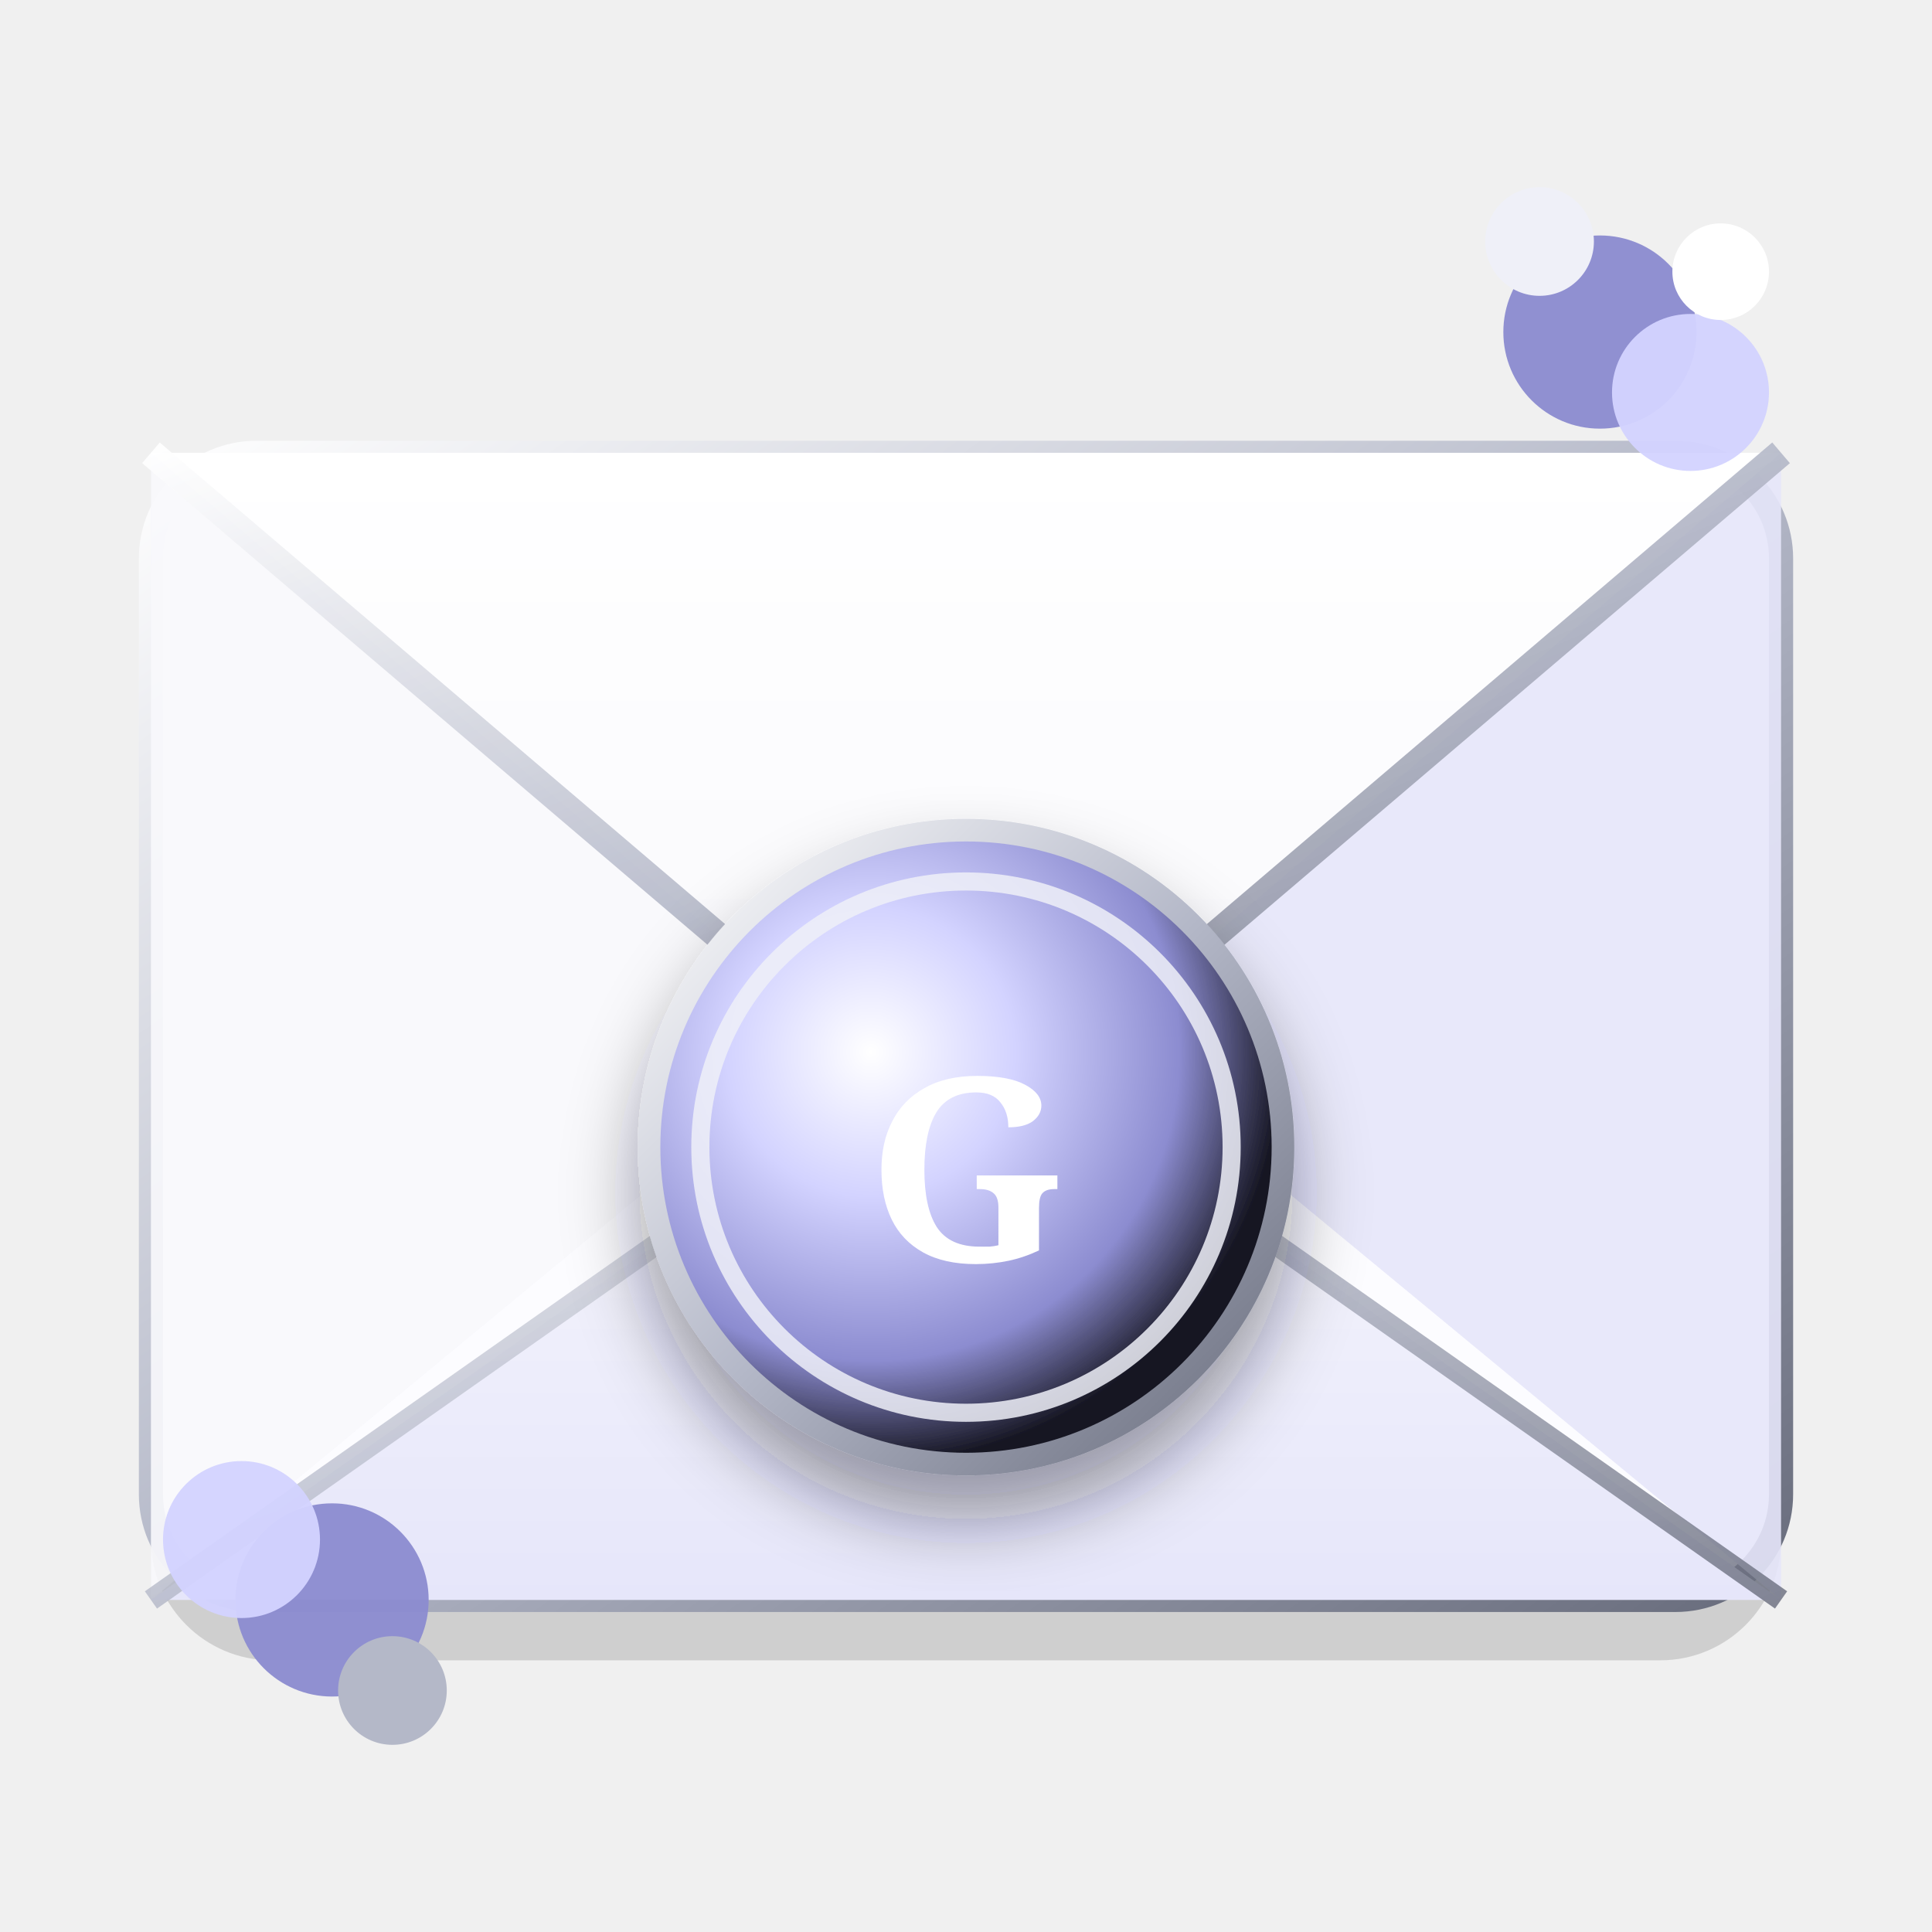
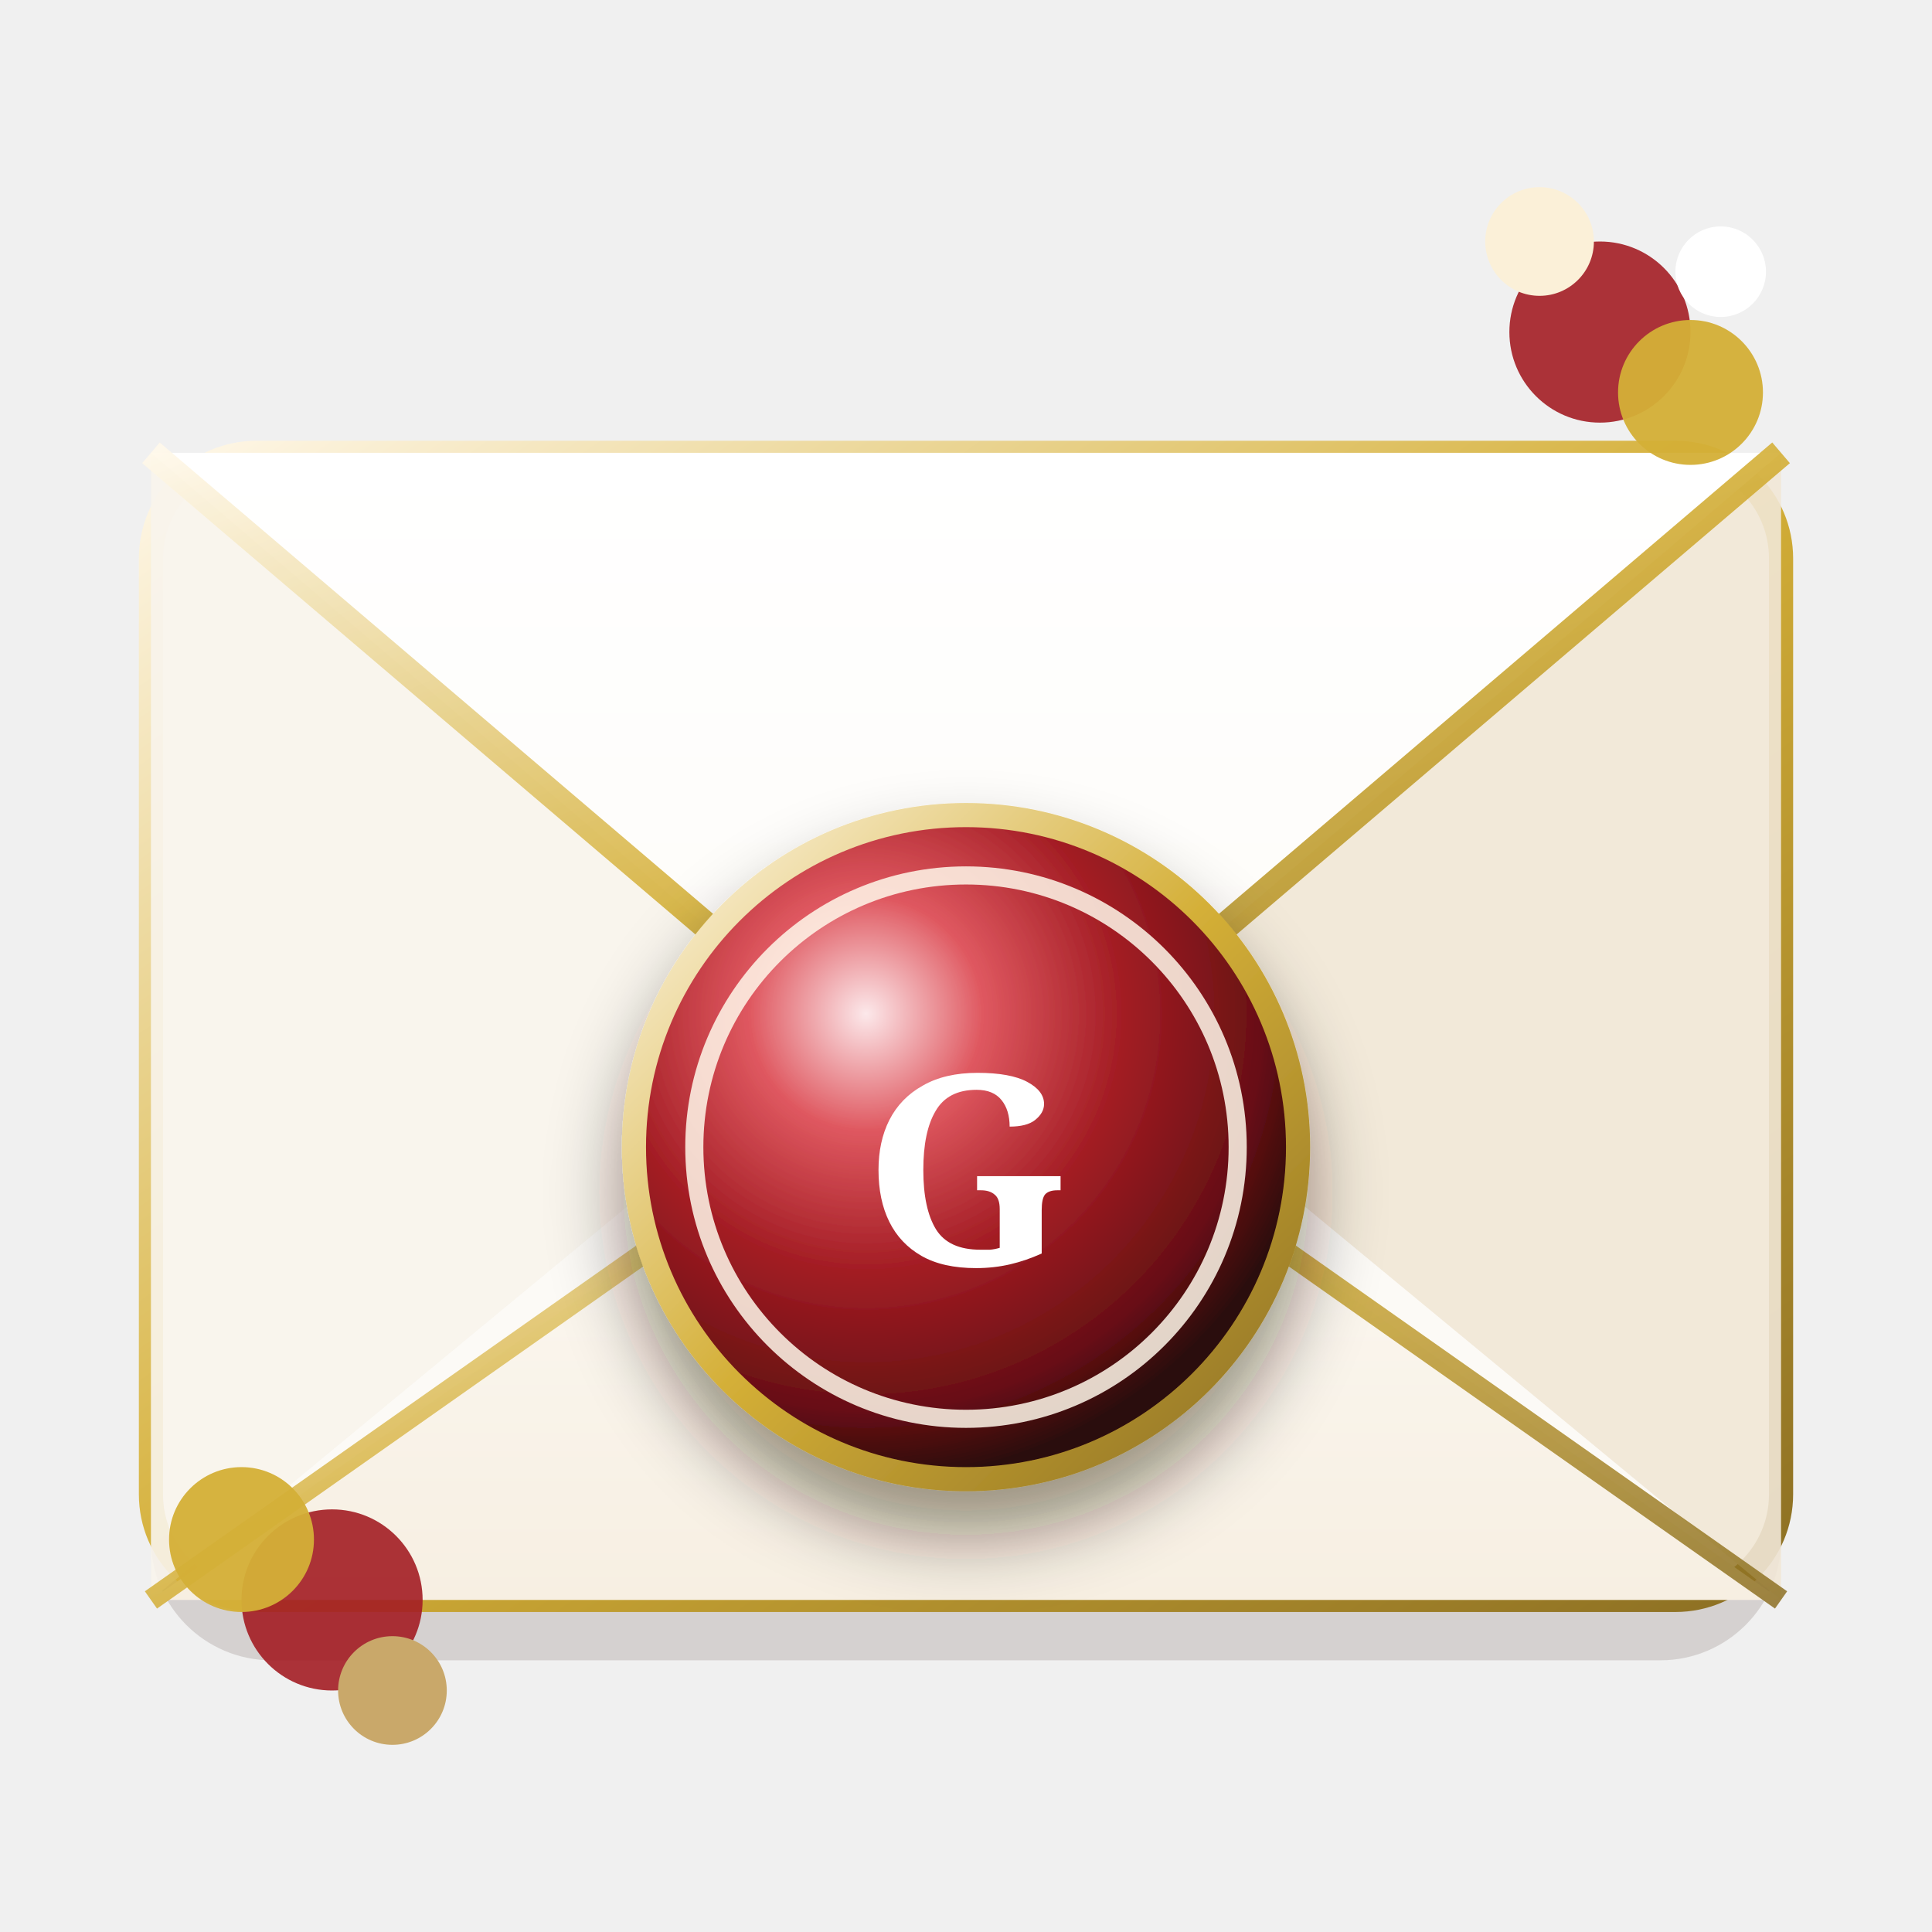
<svg xmlns="http://www.w3.org/2000/svg" viewBox="0 0 64 64" width="64" height="64">
  <defs>
-     <linearGradient id="lavenderFlap" x1="0" y1="0" x2="0" y2="1">
+     <linearGradient id="warmIvoryFlap" x1="0" y1="0" x2="0" y2="1">
      <stop offset="0%" stop-color="#ffffff" />
-       <stop offset="100%" stop-color="#f8f8fc" />
+       <stop offset="100%" stop-color="#fdfbf7" />
    </linearGradient>
-     <linearGradient id="lavenderPocket" x1="0" y1="0" x2="0" y2="1">
-       <stop offset="0%" stop-color="#f8f8fc" />
-       <stop offset="100%" stop-color="#e6e6fa" />
+     <linearGradient id="warmIvoryPocket" x1="0" y1="0" x2="0" y2="1">
+       <stop offset="0%" stop-color="#fdfbf7" />
+       <stop offset="100%" stop-color="#f7efe2" />
    </linearGradient>
-     <radialGradient id="sealLavenderSilver" cx="35%" cy="35%" r="65%">
-       <stop offset="0%" stop-color="#ffffff" />
-       <stop offset="35%" stop-color="#d3d3ff" />
-       <stop offset="75%" stop-color="#8c8cd0" />
-       <stop offset="100%" stop-color="#161622" />
+     <radialGradient id="sealCrimsonGold" cx="35%" cy="30%" r="70%">
+       <stop offset="0%" stop-color="#fce8ea" />
+       <stop offset="25%" stop-color="#df5860" />
+       <stop offset="55%" stop-color="#a31d24" />
+       <stop offset="85%" stop-color="#681014" />
+       <stop offset="100%" stop-color="#2b080a" />
    </radialGradient>
-     <linearGradient id="silverTrim" x1="0" y1="0" x2="1" y2="1">
-       <stop offset="0%" stop-color="#ffffff" />
-       <stop offset="50%" stop-color="#b4b8c8" />
-       <stop offset="100%" stop-color="#686c7c" />
+     <linearGradient id="goldTrim" x1="0" y1="0" x2="1" y2="1">
+       <stop offset="0%" stop-color="#fff8ea" />
+       <stop offset="50%" stop-color="#d4af37" />
+       <stop offset="100%" stop-color="#8c6f23" />
    </linearGradient>
-     <filter id="sealShadow" x="-20%" y="-20%" width="140%" height="140%">
-       <feDropShadow dx="0" dy="1.5" stdDeviation="1.2" flood-color="#161622" flood-opacity="0.4" />
+     <filter id="sealShadow" x="-25%" y="-25%" width="150%" height="150%">
+       <feDropShadow dx="0" dy="1.5" stdDeviation="1.2" flood-color="#2a1208" flood-opacity="0.45" />
    </filter>
  </defs>
-   <rect x="5" y="15" width="54" height="38" rx="4" fill="#000000" opacity="0.14" transform="translate(0, 2)" />
-   <rect x="5" y="15" width="54" height="38" rx="3.5" fill="#fcfcff" stroke="url(#silverTrim)" stroke-width="0.8" />
-   <polygon points="5,15 5,53 28,34" fill="#f8f8fc" opacity="0.9" />
-   <polygon points="59,15 59,53 36,34" fill="#e6e6fa" opacity="0.9" />
-   <polygon points="5,53 59,53 32,34" fill="url(#lavenderPocket)" />
-   <path d="M5 53 L32 34 L59 53" fill="none" stroke="url(#silverTrim)" stroke-width="0.7" opacity="0.8" />
-   <polygon points="5,15 59,15 32,38" fill="url(#lavenderFlap)" />
-   <path d="M5 15 L32 38 L59 15" fill="none" stroke="url(#silverTrim)" stroke-width="0.9" opacity="0.9" />
-   <circle cx="53" cy="11" r="3.2" fill="#8c8cd0" opacity="0.95" />
-   <circle cx="56" cy="13" r="2.6" fill="#d3d3ff" opacity="0.95" />
-   <circle cx="51" cy="8" r="1.8" fill="#eff0f8" />
-   <circle cx="57" cy="9" r="1.6" fill="#ffffff" />
-   <circle cx="11" cy="53" r="3.2" fill="#8c8cd0" opacity="0.95" />
-   <circle cx="8" cy="51" r="2.6" fill="#d3d3ff" opacity="0.95" />
-   <circle cx="13" cy="56" r="1.8" fill="#b4b8c8" />
+   <rect x="5" y="15" width="54" height="38" rx="4" fill="#2a1208" opacity="0.14" transform="translate(0, 2)" />
+   <rect x="5" y="15" width="54" height="38" rx="3.5" fill="#fcfaf6" stroke="url(#goldTrim)" stroke-width="0.8" />
+   <polygon points="5,15 5,53 28,34" fill="#f8f4ec" opacity="0.9" />
+   <polygon points="59,15 59,53 36,34" fill="#f1e7d6" opacity="0.9" />
+   <polygon points="5,53 59,53 32,34" fill="url(#warmIvoryPocket)" />
+   <path d="M5 53 L32 34 L59 53" fill="none" stroke="url(#goldTrim)" stroke-width="0.7" opacity="0.85" />
+   <polygon points="5,15 59,15 32,38" fill="url(#warmIvoryFlap)" />
+   <path d="M5 15 L32 38 L59 15" fill="none" stroke="url(#goldTrim)" stroke-width="0.9" opacity="0.9" />
+   <circle cx="53" cy="11" r="3" fill="#a31d24" opacity="0.9" />
+   <circle cx="56" cy="13" r="2.4" fill="#d4af37" opacity="0.95" />
+   <circle cx="51" cy="8" r="1.8" fill="#fbf0d8" />
+   <circle cx="57" cy="9" r="1.5" fill="#ffffff" />
+   <circle cx="11" cy="53" r="3" fill="#a31d24" opacity="0.9" />
+   <circle cx="8" cy="51" r="2.4" fill="#d4af37" opacity="0.95" />
+   <circle cx="13" cy="56" r="1.8" fill="#c9a86a" />
  <g filter="url(#sealShadow)">
-     <circle cx="32" cy="38" r="10.5" fill="url(#sealLavenderSilver)" stroke="url(#silverTrim)" stroke-width="0.75" />
-     <circle cx="32" cy="38" r="8.8" fill="none" stroke="#eff0f8" stroke-width="0.6" opacity="0.85" />
-     <text x="32" y="38.5" font-family="'Alex Brush', 'Playfair Display', Georgia, serif" font-size="8.5" font-weight="bold" fill="#ffffff" text-anchor="middle" dominant-baseline="central">G</text>
+     <circle cx="32" cy="38" r="11" fill="url(#sealCrimsonGold)" stroke="url(#goldTrim)" stroke-width="0.8" />
+     <circle cx="32" cy="38" r="9" fill="none" stroke="#fff8ea" stroke-width="0.6" opacity="0.85" />
+     <text x="32" y="38.5" font-family="'Playfair Display', Georgia, serif" font-size="8.8" font-weight="bold" fill="#ffffff" text-anchor="middle" dominant-baseline="central">G</text>
  </g>
</svg>
